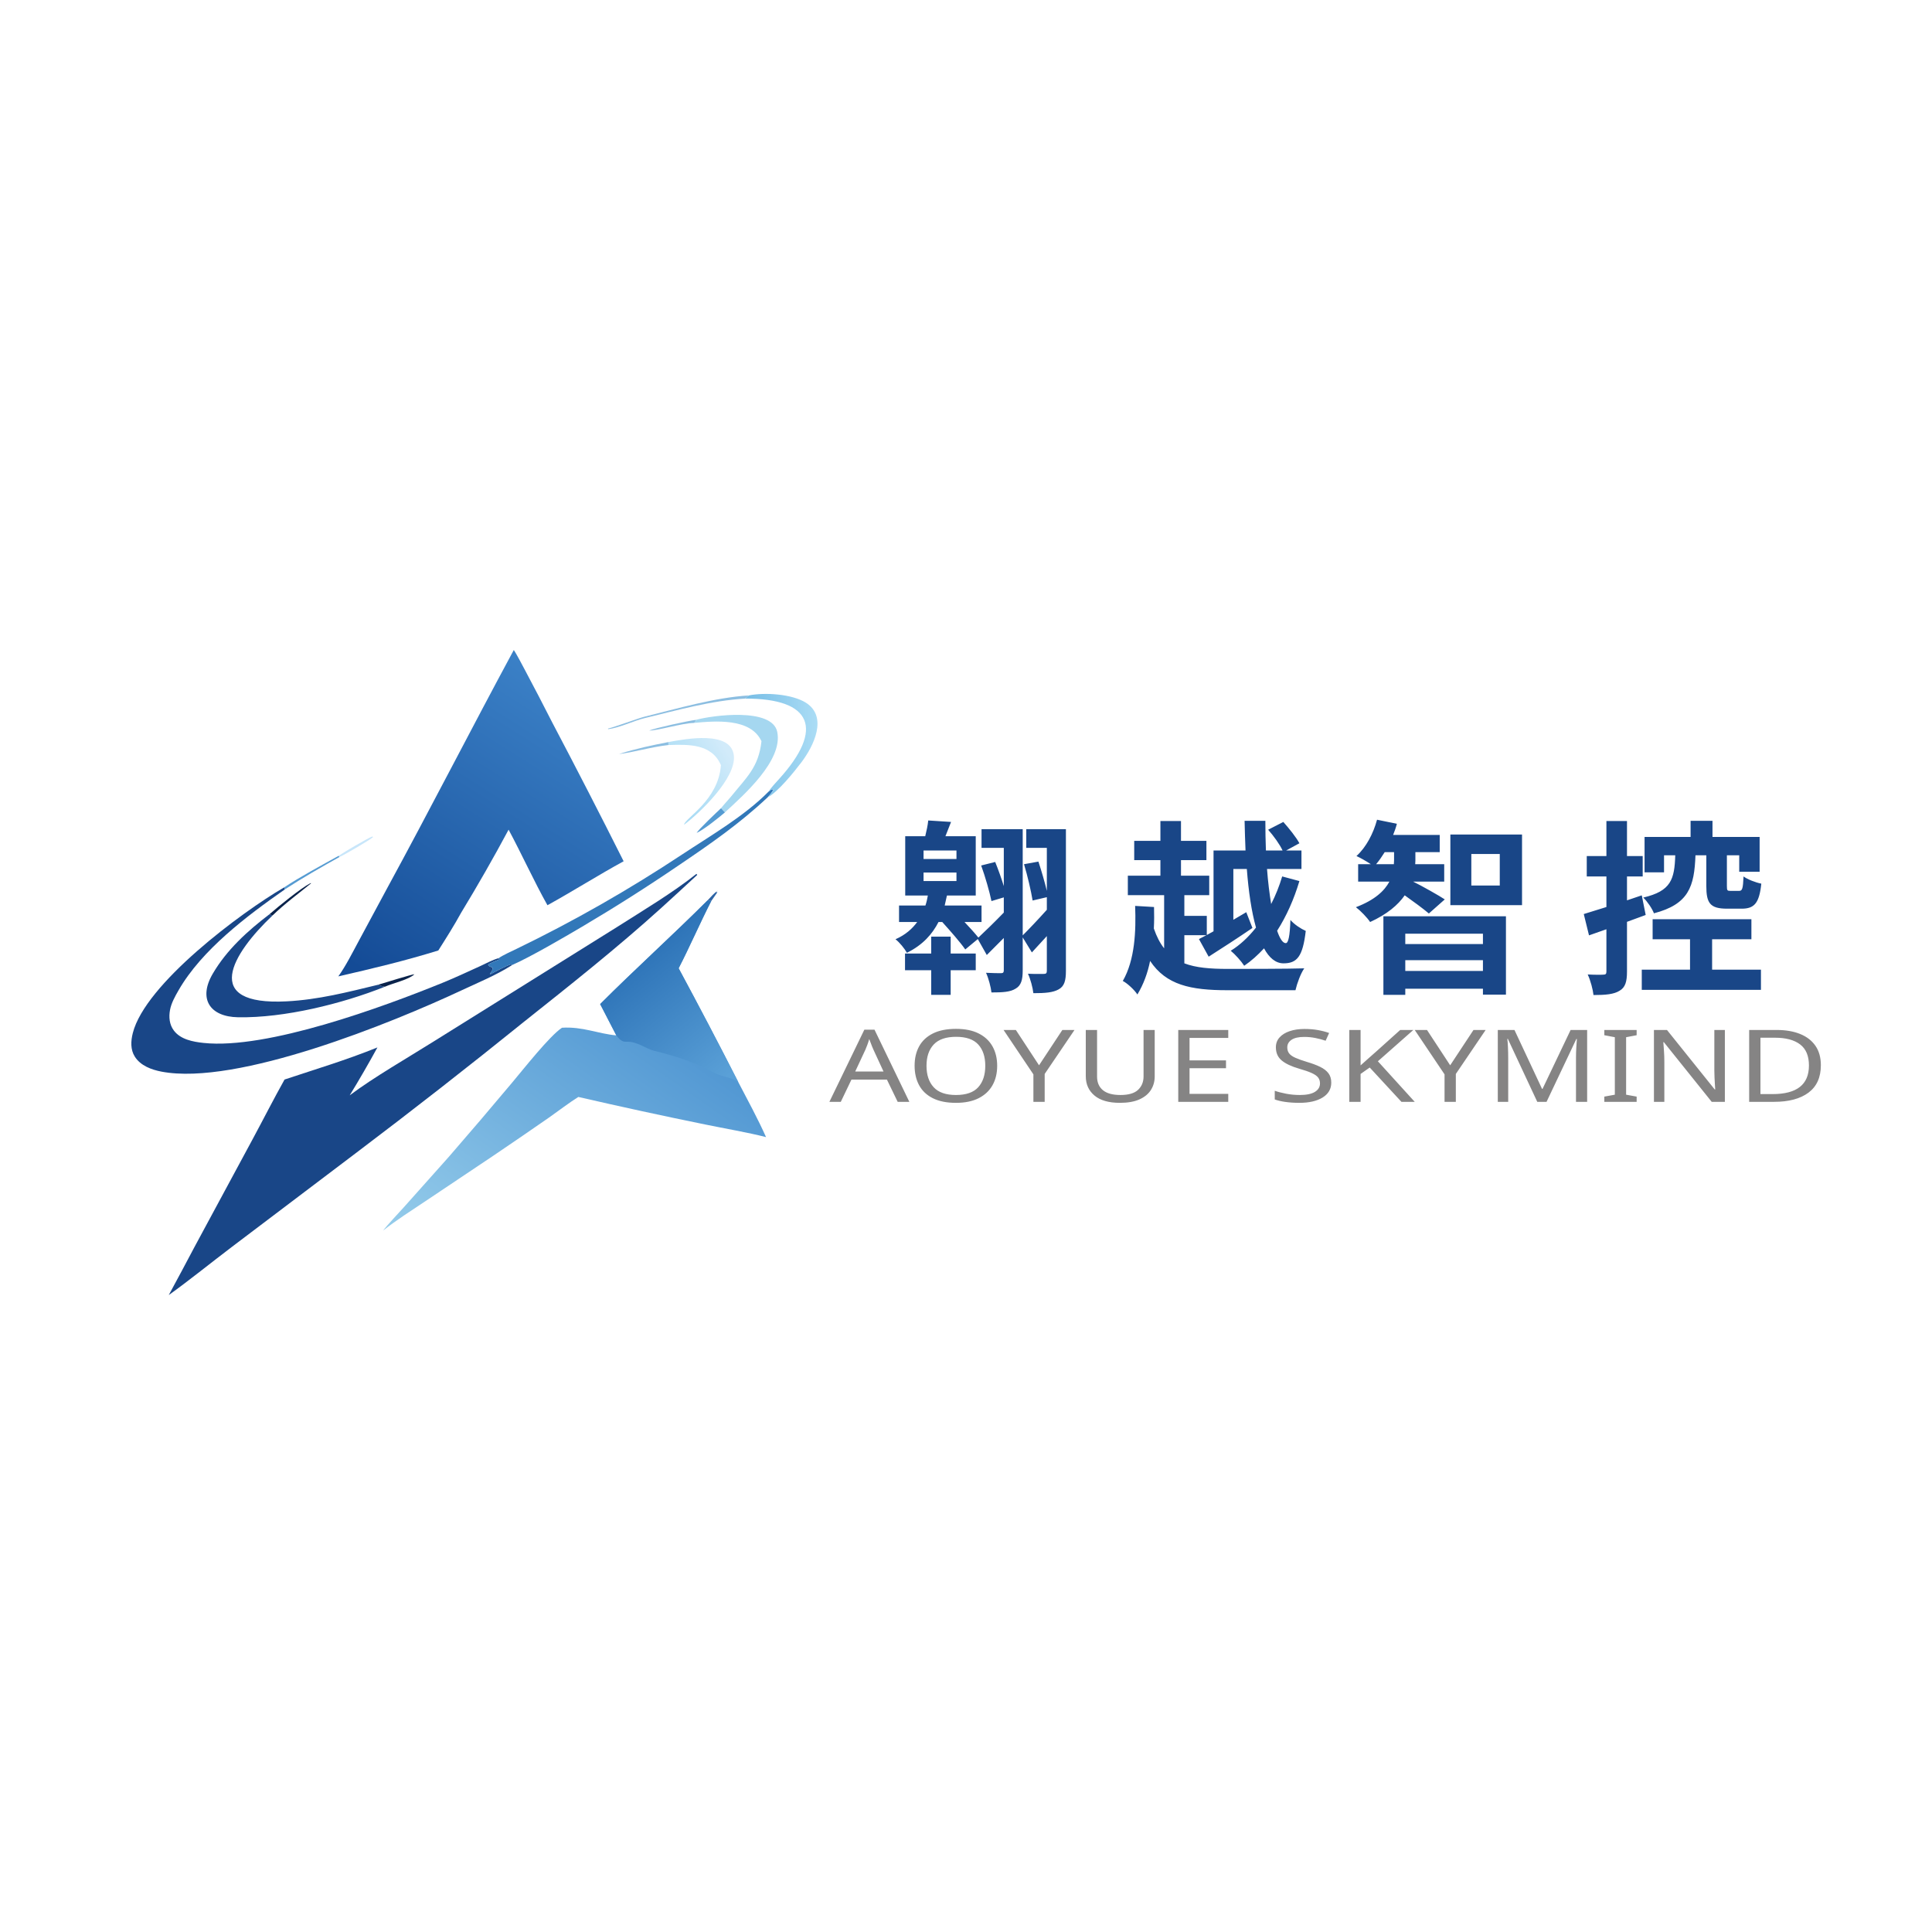
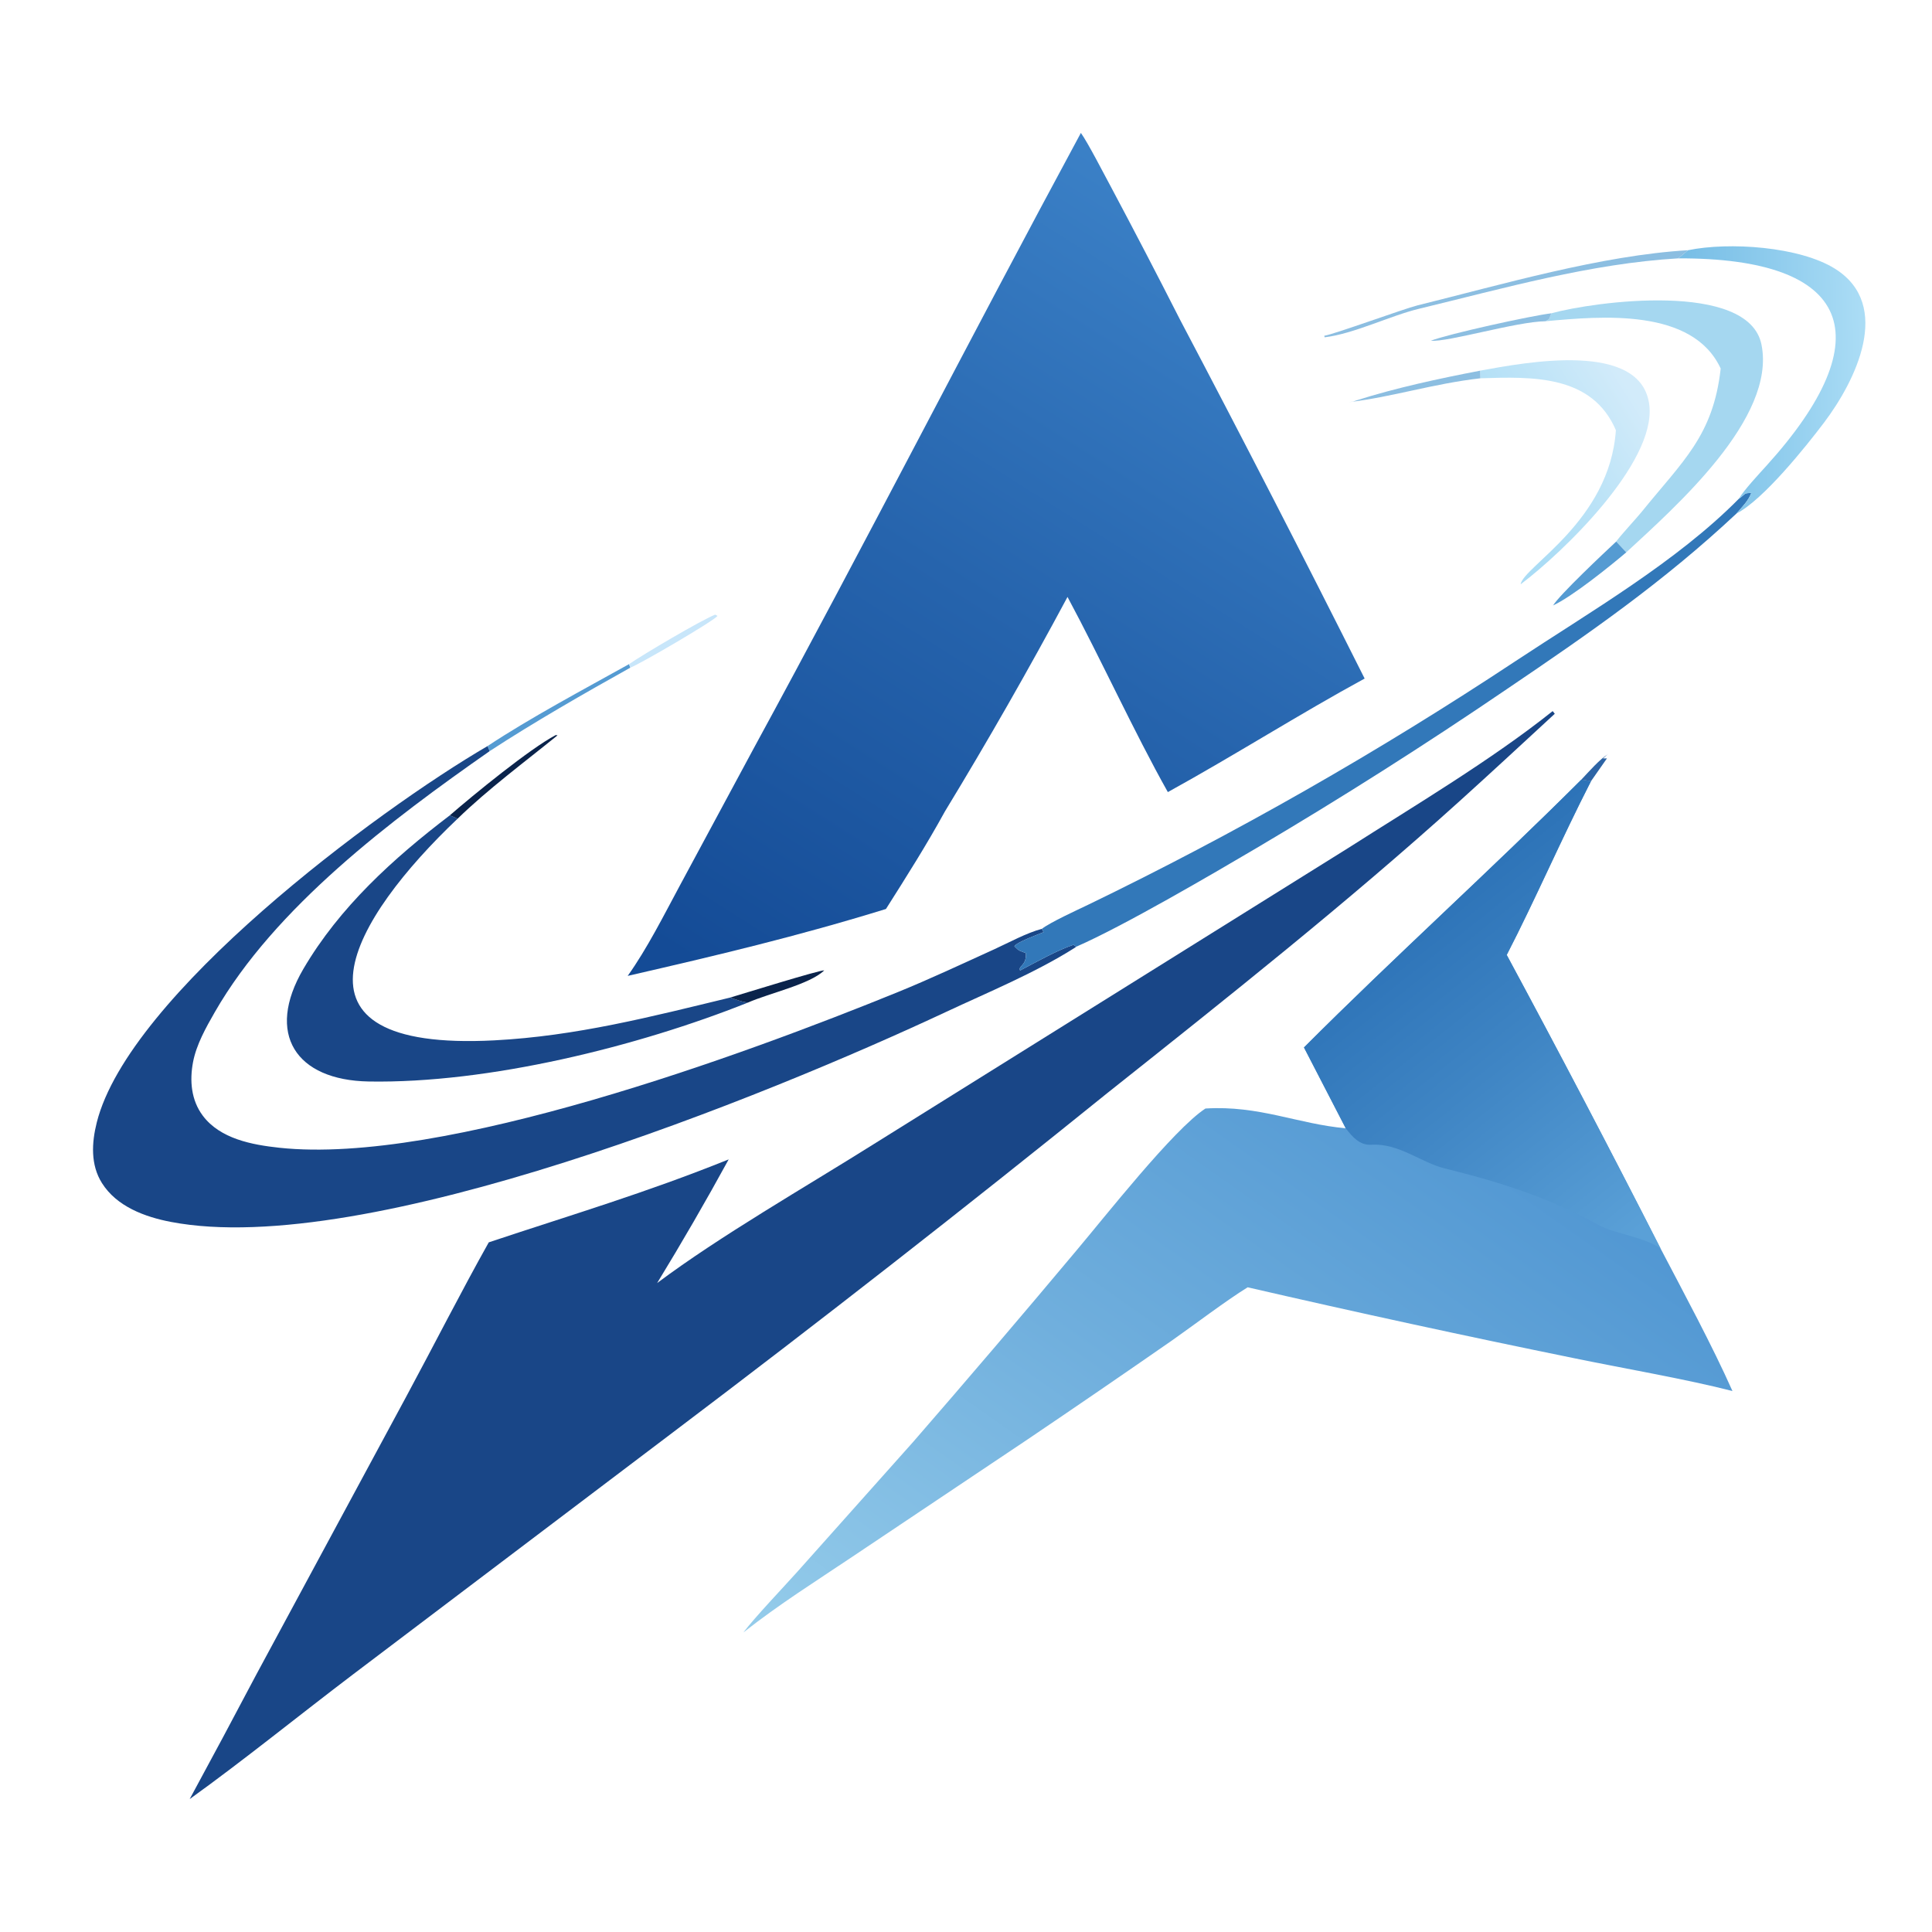
- <svg xmlns="http://www.w3.org/2000/svg" width="2048" height="2048" display="block" preserveAspectRatio="none" version="1.1">
+ <svg xmlns="http://www.w3.org/2000/svg" width="2048" height="2048" display="block" preserveAspectRatio="xMidYMid meet" version="1.1">
  <defs>
    <linearGradient id="Gradient1" x1="0.09" x2="0.77" y1="0.57" y2="0">
      <stop class="stop0" offset="0" stop-color="rgb(170,220,245)" />
      <stop offset="0.5" stop-color="rgb(188,227,247)" />
      <stop class="stop1" offset="1" stop-color="rgb(210,235,250)" />
    </linearGradient>
    <linearGradient id="Gradient2" x1="0.05" x2="0.98" y1="0.47" y2="0.45">
      <stop class="stop0" offset="0" stop-color="rgb(120,190,230)" />
+       <stop offset="0.5" stop-color="rgb(143,204,237)" />
      <stop class="stop1" offset="1" stop-color="rgb(170,220,245)" />
    </linearGradient>
    <linearGradient id="Gradient3" x1="0.32" x2="0.84" y1="0.16" y2="1.02">
      <stop class="stop0" offset="0" stop-color="rgb(40,110,180)" />
+       <stop offset="0.5" stop-color="rgb(63,133,196)" />
      <stop class="stop1" offset="1" stop-color="rgb(90,160,215)" />
    </linearGradient>
    <linearGradient id="Gradient4" x1="0.82" x2="0.21" y1="0.43" y2="1.18">
      <stop class="stop0" offset="0" stop-color="rgb(80,150,210)" />
+       <stop offset="0.5" stop-color="rgb(112,175,221)" />
      <stop class="stop1" offset="1" stop-color="rgb(150,205,235)" />
    </linearGradient>
    <linearGradient id="Gradient5" x1="0.33" x2="0.88" y1="1.12" y2="0.12">
      <stop class="stop0" offset="0" stop-color="rgb(20,75,150)" />
+       <stop offset="0.5" stop-color="rgb(38,100,173)" />
      <stop class="stop1" offset="1" stop-color="rgb(60,130,200)" />
    </linearGradient>
  </defs>
-   <g class="layer">
-     <path d="m580.05,683.61c2.79,3.86 9.49,16.87 12.21,21.91c9.66,18.14 19.14,36.36 28.45,54.68c25.75,48.86 51.01,97.98 75.79,147.33c-26.53,14.44 -53.43,31.54 -80.76,46.6c-13.88,-24.69 -27.39,-54.44 -41.18,-80.09c-15.97,29.8 -32.74,59.15 -50.31,88.03c-7.52,13.71 -15.83,26.83 -24.2,40.03c-36.29,11.2 -69.13,19 -105.99,27.46c7.97,-11.15 14.89,-24.98 21.48,-37.21l30.34,-56.35c45.53,-83.6 88.92,-168.6 134.17,-252.39z" fill="url(#Gradient5)" id="svg_2" transform="matrix(1 0 0 1 -35.4223 5.44959)">翱越智控</path>
-     <path d="m785.44,949.01l3.96,0.64c-12.16,23.72 -22.9,48.65 -34.59,71.31c21.51,39.92 42.57,80.09 63.15,120.5c9.58,18.31 21.19,39.8 29.49,58.47c-18.59,-4.8 -45.04,-9.36 -64.52,-13.38c-44.93,-9.15 -89.75,-18.89 -134.44,-29.19c-8.88,5.48 -22.13,15.56 -31.04,21.81c-19.72,13.7 -39.53,27.28 -59.43,40.72l-71.75,48.04c-15.57,10.45 -29.96,19.45 -44.73,31.08c4.42,-5.92 16.9,-19.04 22.21,-24.98l47.45,-53.2c22.49,-25.89 44.75,-51.98 66.77,-78.27c11.68,-13.81 40.13,-50.07 53.2,-58.57c22.09,-1.36 37.88,6.35 57.57,8.11l-17.14,-33.17c37.16,-37.21 76.41,-72.55 113.84,-109.92z" fill="url(#Gradient4)" id="svg_3" transform="matrix(1 0 0 1 -35.4223 5.44959)" />
-     <path d="m785.44,949.01l3.96,0.64c-12.16,23.72 -22.9,48.65 -34.59,71.31c21.51,39.92 42.57,80.09 63.15,120.5c-7.07,-4.94 -18.44,-5.84 -25.5,-9.7c-20.86,-11.38 -40.24,-17.56 -63.07,-23.18c-9.76,-2.4 -18.91,-10.46 -30.13,-9.72c-4.78,0.31 -7.83,-3.29 -10.52,-6.76l-17.14,-33.17c37.16,-37.21 76.41,-72.55 113.84,-109.92z" fill="url(#Gradient3)" id="svg_4" transform="matrix(1 0 0 1 -35.4223 5.44959)" />
-     <path d="m773.67,920.89l0.86,1.1c-12.93,11.93 -25.87,23.92 -38.92,35.72c-46.34,41.88 -95.65,80.95 -144.54,119.8c-58.68,47.38 -118.12,93.81 -178.3,139.27l-131.36,99.39c-21.95,16.64 -45,35.35 -67.1,51.22c9.21,-16.96 18.31,-33.98 27.31,-51.05l61.62,-114.23c11.1,-20.59 22.47,-42.98 33.81,-63.2c34.53,-11.51 63.98,-20.16 98.46,-34.04c-9.38,17.15 -19.18,34.08 -29.37,50.76c25.98,-19.46 60.88,-39.41 89.08,-57.14l194.43,-121.34c27.16,-17.32 59,-36.27 84.02,-56.26z" fill="rgb(25,70,135)" id="svg_5" transform="matrix(1 0 0 1 -35.4223 5.44959)" />
-     <path d="m336.58,935.23l0.85,2.08c-40.21,28.08 -88.13,64.08 -112.84,107.17c-3.61,6.3 -7.55,13.3 -8.91,20.49c-1.44,7.61 -0.77,15.59 4.01,21.96c7.14,9.53 20.27,11.96 31.42,13.16c67.4,7.21 190.72,-38.21 253.48,-63.74c13.48,-5.49 26.68,-11.69 39.93,-17.72c6.11,-2.79 13.1,-6.66 19.53,-8.39l0.68,1.37c-2.31,0.96 -11.12,4.16 -11.97,5.8c2.36,2.25 1.49,1.49 4.74,2.81c0.25,5.36 -3.29,5.09 -2.4,7.13c6.64,-3.48 14.98,-8.18 21.88,-10.55l1.18,0.78c-0.25,0.17 -0.48,0.36 -0.73,0.52c-16.09,10.19 -35.45,18.16 -52.75,26.26c-73.13,34.24 -237.87,101.51 -318.06,86.17c-10.68,-2.04 -22.22,-6.3 -28.29,-15.9c-4.77,-7.54 -4.24,-16.61 -2.15,-24.93c13.14,-52.19 114.73,-127.88 160.4,-154.47z" fill="rgb(25,70,135)" id="svg_10" transform="matrix(1 0 0 1 -35.4223 5.44959)" />
-     <path d="m321.07,963.67l3.2,1.37c-42.98,40.76 -76.12,95.7 15,90.98c33.65,-1.75 64.38,-9.7 96.91,-17.58c2.79,1.01 4.16,1.58 7.15,2.1c-45.17,18.04 -106.5,33.22 -155.53,32.36c-29.94,-0.52 -42.46,-19.53 -26.83,-46.21c14.82,-25.3 36.86,-45.32 60.1,-63.02z" fill="rgb(25,70,135)" id="svg_28" transform="matrix(1 0 0 1 -35.4223 5.44959)" />
-     <path d="m850.04,833.78c3.34,-2.39 1.85,-2.24 5.14,-2.45c-1.11,3.17 -3.81,5.84 -6.06,8.46c-29.9,28.02 -60.5,49.24 -94.24,72.06c-33.55,22.85 -67.83,44.61 -102.78,65.26c-18.29,10.79 -54.66,32.06 -73.94,40.47l-1.18,-0.78c-6.9,2.37 -15.24,7.07 -21.88,10.55c-0.89,-2.04 2.65,-1.77 2.4,-7.13c-3.25,-1.32 -2.38,-0.56 -4.74,-2.81c0.85,-1.64 9.66,-4.84 11.97,-5.8l-0.68,-1.37c3.57,-2.74 14.44,-7.69 18.84,-9.81c60.68,-29.35 119.28,-62.83 175.53,-100.05c30.29,-20.03 66.13,-40.76 91.62,-66.6z" fill="rgb(50,120,185)" id="svg_31" transform="matrix(1 0 0 1 -35.4223 5.44959)" />
-     <path d="m773.12,757.64c17.43,-4.82 80.88,-13.43 86.23,12.79c6.19,30.28 -35.47,66.76 -55.48,85.31l-4.13,-4.43c1.45,-2.14 8.32,-9.55 10.38,-12.1c16.96,-20.98 29.43,-31.29 32.5,-58.9c-11.49,-24.9 -48.96,-21.54 -71.9,-19.41c2.14,-1.22 1.16,-0.44 2.4,-3.26z" fill="rgb(165,215,240)" id="svg_39" transform="matrix(1 0 0 1 -35.4223 5.44959)" />
-     <path d="m829.22,731.75c16.85,-3.48 45.87,-1.52 60.4,7.65c23.79,15.01 8.2,46.19 -4.59,63.1c-7.38,9.76 -24.89,31.67 -35.91,37.29c2.25,-2.62 4.95,-5.29 6.06,-8.46c-3.29,0.21 -1.8,0.06 -5.14,2.45c2.07,-3.53 8.51,-10.44 11.33,-13.55c47.88,-52.86 35.05,-85.38 -36.18,-85.14l4.03,-3.34z" fill="url(#Gradient2)" id="svg_48" transform="matrix(1 0 0 1 -35.4223 5.44959)" />
-     <path d="m743.89,781.18c18.37,-3.34 66.61,-12.67 69.47,14.43c2.49,23.62 -35.57,60.25 -52.85,73.25c1.16,-7.33 36.55,-25.89 39.1,-63.25c-9.78,-22.79 -34.26,-21.98 -55.61,-21.3l-0.11,-3.13z" fill="url(#Gradient1)" id="svg_49" transform="matrix(1 0 0 1 -35.4223 5.44959)" />
-     <path d="m825.19,735.09c-36.06,2.13 -71.38,12.24 -106.34,20.68c-11.95,2.88 -26.72,10.29 -38.78,11.72l-0.13,-0.64c3.77,-0.5 32.72,-11.1 38.23,-12.46c34.58,-8.53 75.53,-20.57 111.05,-22.64l-4.03,3.34z" fill="rgb(140,190,225)" id="svg_53" transform="matrix(1 0 0 1 -35.4223 5.44959)" />
-     <path d="m799.74,851.31l4.13,4.43c-6.74,5.73 -22.27,18.24 -30.13,21.83l0.04,0.07c2.43,-4.27 21.5,-22.16 25.96,-26.33z" fill="rgb(85,155,210)" id="svg_54" transform="matrix(1 0 0 1 -35.4223 5.44959)" />
-     <path d="m394.63,901.61l0.52,1.45c-18.92,10.56 -39.56,22.38 -57.72,34.25l-0.85,-2.08c17.06,-11.34 39.8,-23.46 58.05,-33.62z" fill="rgb(85,155,210)" id="svg_56" transform="matrix(1 0 0 1 -35.4223 5.44959)" />
-     <path d="m321.07,963.67c9.69,-8.43 32.85,-27.34 43.44,-32.93l0.77,0.09c-13.44,10.9 -28.62,22.16 -41.01,34.21l-3.2,-1.37z" fill="rgb(10,35,75)" id="svg_57" transform="matrix(1 0 0 1 -35.4223 5.44959)" />
-     <path d="m436.18,1038.44c4.06,-1.2 37.26,-11.52 38.54,-11.12c-6.04,5.75 -22.13,9.19 -31.39,13.22c-2.99,-0.52 -4.36,-1.09 -7.15,-2.1z" fill="rgb(10,35,75)" id="svg_58" transform="matrix(1 0 0 1 -35.4223 5.44959)" />
-     <path d="m744,784.31c-19.58,2.24 -35.96,7.66 -54.08,9.81c2.76,-0.44 1.13,-0.07 3.16,-0.72c16.23,-5.18 34.11,-9 50.81,-12.22l0.11,3.13z" fill="rgb(140,190,225)" id="svg_59" transform="matrix(1 0 0 1 -35.4223 5.44959)" />
-     <path d="m770.72,760.9c-11.87,0.13 -40.08,8.64 -47.06,8c7.02,-2.76 41.33,-10.31 49.46,-11.26c-1.24,2.82 -0.26,2.04 -2.4,3.26z" fill="rgb(140,190,225)" id="svg_60" transform="matrix(1 0 0 1 -35.4223 5.44959)" />
-     <path d="m394.63,901.61c5.72,-3.95 29.22,-17.84 35.34,-20.31l0.98,0.52c-1.97,2.35 -31.93,19.81 -35.8,21.24l-0.52,-1.45z" fill="rgb(200,230,250)" id="svg_61" transform="matrix(1 0 0 1 -35.4223 5.44959)" />
-     <path d="m785.44,949.01c3.02,-3.19 7.63,-8.52 11.19,-10.63c-0.85,0.54 -1.54,1.27 -2.29,1.94l1.6,-0.02l-6.54,9.35l-3.96,-0.64z" fill="rgb(45,100,165)" id="svg_62" transform="matrix(1 0 0 1 -35.4223 5.44959)" />
-     <text fill="rgb(25,70,135)" font-family="Sans-serif" font-size="177" font-style="normal" font-weight="bold" id="svg_63" stroke-width="0" text-anchor="middle" textLength="848" lengthAdjust="spacingAndGlyphs" transform="matrix(1.12044 0 0 1.10988 -107.101 -115.39)" x="1353" xml:space="preserve" y="1038.39">翱 越 智 控</text>
-     <text fill="rgb(133,132,132)" font-family="Sans-serif" font-size="180" id="svg_64" stroke-width="0" text-anchor="middle" textLength="1287" lengthAdjust="spacing" transform="matrix(0.737973 0 0 0.592767 610.34 491.694)" x="1081.88" xml:space="preserve" y="1140.92">AOYUE SKYMIND</text>
+   <g transform="translate(1024,1024) scale(2.583) translate(-497.48,-1030.95)">
+     <g class="layer">
+       <path d="m580.05,683.61c2.79,3.86 9.49,16.87 12.21,21.91c9.66,18.14 19.14,36.36 28.45,54.68c25.75,48.86 51.01,97.98 75.79,147.33c-26.53,14.44 -53.43,31.54 -80.76,46.6c-13.88,-24.69 -27.39,-54.44 -41.18,-80.09c-15.97,29.8 -32.74,59.15 -50.31,88.03c-7.52,13.71 -15.83,26.83 -24.2,40.03c-36.29,11.2 -69.13,19 -105.99,27.46c7.97,-11.15 14.89,-24.98 21.48,-37.21l30.34,-56.35c45.53,-83.6 88.92,-168.6 134.17,-252.39z" fill="url(#Gradient5)" id="svg_2" transform="matrix(1 0 0 1 -35.4223 5.44959)" />
+       <path d="m785.44,949.01l3.96,0.64c-12.16,23.72 -22.9,48.65 -34.59,71.31c21.51,39.92 42.57,80.09 63.15,120.5c9.58,18.31 21.19,39.8 29.49,58.47c-18.59,-4.8 -45.04,-9.36 -64.52,-13.38c-44.93,-9.15 -89.75,-18.89 -134.44,-29.19c-8.88,5.48 -22.13,15.56 -31.04,21.81c-19.72,13.7 -39.53,27.28 -59.43,40.72l-71.75,48.04c-15.57,10.45 -29.96,19.45 -44.73,31.08c4.42,-5.92 16.9,-19.04 22.21,-24.98l47.45,-53.2c22.49,-25.89 44.75,-51.98 66.77,-78.27c11.68,-13.81 40.13,-50.07 53.2,-58.57c22.09,-1.36 37.88,6.35 57.57,8.11l-17.14,-33.17c37.16,-37.21 76.41,-72.55 113.84,-109.92z" fill="url(#Gradient4)" id="svg_3" transform="matrix(1 0 0 1 -35.4223 5.44959)" />
+       <path d="m785.44,949.01l3.96,0.64c-12.16,23.72 -22.9,48.65 -34.59,71.31c21.51,39.92 42.57,80.09 63.15,120.5c-7.07,-4.94 -18.44,-5.84 -25.5,-9.7c-20.86,-11.38 -40.24,-17.56 -63.07,-23.18c-9.76,-2.4 -18.91,-10.46 -30.13,-9.72c-4.78,0.31 -7.83,-3.29 -10.52,-6.76l-17.14,-33.17c37.16,-37.21 76.41,-72.55 113.84,-109.92z" fill="url(#Gradient3)" id="svg_4" transform="matrix(1 0 0 1 -35.4223 5.44959)" />
+       <path d="m773.67,920.89l0.86,1.1c-12.93,11.93 -25.87,23.92 -38.92,35.72c-46.34,41.88 -95.65,80.95 -144.54,119.8c-58.68,47.38 -118.12,93.81 -178.3,139.27l-131.36,99.39c-21.95,16.64 -45,35.35 -67.1,51.22c9.21,-16.96 18.31,-33.98 27.31,-51.05l61.62,-114.23c11.1,-20.59 22.47,-42.98 33.81,-63.2c34.53,-11.51 63.98,-20.16 98.46,-34.04c-9.38,17.15 -19.18,34.08 -29.37,50.76c25.98,-19.46 60.88,-39.41 89.08,-57.14l194.43,-121.34c27.16,-17.32 59,-36.27 84.02,-56.26z" fill="rgb(25,70,135)" id="svg_5" transform="matrix(1 0 0 1 -35.4223 5.44959)" />
+       <path d="m336.58,935.23l0.85,2.08c-40.21,28.08 -88.13,64.08 -112.84,107.17c-3.61,6.3 -7.55,13.3 -8.91,20.49c-1.44,7.61 -0.77,15.59 4.01,21.96c7.14,9.53 20.27,11.96 31.42,13.16c67.4,7.21 190.72,-38.21 253.48,-63.74c13.48,-5.49 26.68,-11.69 39.93,-17.72c6.11,-2.79 13.1,-6.66 19.53,-8.39l0.68,1.37c-2.31,0.96 -11.12,4.16 -11.97,5.8c2.36,2.25 1.49,1.49 4.74,2.81c0.25,5.36 -3.29,5.09 -2.4,7.13c6.64,-3.48 14.98,-8.18 21.88,-10.55l1.18,0.78c-0.25,0.17 -0.48,0.36 -0.73,0.52c-16.09,10.19 -35.45,18.16 -52.75,26.26c-73.13,34.24 -237.87,101.51 -318.06,86.17c-10.68,-2.04 -22.22,-6.3 -28.29,-15.9c-4.77,-7.54 -4.24,-16.61 -2.15,-24.93c13.14,-52.19 114.73,-127.88 160.4,-154.47z" fill="rgb(25,70,135)" id="svg_10" transform="matrix(1 0 0 1 -35.4223 5.44959)" />
+       <path d="m321.07,963.67l3.2,1.37c-42.98,40.76 -76.12,95.7 15,90.98c33.65,-1.75 64.38,-9.7 96.91,-17.58c2.79,1.01 4.16,1.58 7.15,2.1c-45.17,18.04 -106.5,33.22 -155.53,32.36c-29.94,-0.52 -42.46,-19.53 -26.83,-46.21c14.82,-25.3 36.86,-45.32 60.1,-63.02z" fill="rgb(25,70,135)" id="svg_28" transform="matrix(1 0 0 1 -35.4223 5.44959)" />
+       <path d="m850.04,833.78c3.34,-2.39 1.85,-2.24 5.14,-2.45c-1.11,3.17 -3.81,5.84 -6.06,8.46c-29.9,28.02 -60.5,49.24 -94.24,72.06c-33.55,22.85 -67.83,44.61 -102.78,65.26c-18.29,10.79 -54.66,32.06 -73.94,40.47l-1.18,-0.78c-6.9,2.37 -15.24,7.07 -21.88,10.55c-0.89,-2.04 2.65,-1.77 2.4,-7.13c-3.25,-1.32 -2.38,-0.56 -4.74,-2.81c0.85,-1.64 9.66,-4.84 11.97,-5.8l-0.68,-1.37c3.57,-2.74 14.44,-7.69 18.84,-9.81c60.68,-29.35 119.28,-62.83 175.53,-100.05c30.29,-20.03 66.13,-40.76 91.62,-66.6z" fill="rgb(50,120,185)" id="svg_31" transform="matrix(1 0 0 1 -35.4223 5.44959)" />
+       <path d="m773.12,757.64c17.43,-4.82 80.88,-13.43 86.23,12.79c6.19,30.28 -35.47,66.76 -55.48,85.31l-4.13,-4.43c1.45,-2.14 8.32,-9.55 10.38,-12.1c16.96,-20.98 29.43,-31.29 32.5,-58.9c-11.49,-24.9 -48.96,-21.54 -71.9,-19.41c2.14,-1.22 1.16,-0.44 2.4,-3.26z" fill="rgb(165,215,240)" id="svg_39" transform="matrix(1 0 0 1 -35.4223 5.44959)" />
+       <path d="m829.22,731.75c16.85,-3.48 45.87,-1.52 60.4,7.65c23.79,15.01 8.2,46.19 -4.59,63.1c-7.38,9.76 -24.89,31.67 -35.91,37.29c2.25,-2.62 4.95,-5.29 6.06,-8.46c-3.29,0.21 -1.8,0.06 -5.14,2.45c2.07,-3.53 8.51,-10.44 11.33,-13.55c47.88,-52.86 35.05,-85.38 -36.18,-85.14l4.03,-3.34z" fill="url(#Gradient2)" id="svg_48" transform="matrix(1 0 0 1 -35.4223 5.44959)" />
+       <path d="m743.89,781.18c18.37,-3.34 66.61,-12.67 69.47,14.43c2.49,23.62 -35.57,60.25 -52.85,73.25c1.16,-7.33 36.55,-25.89 39.1,-63.25c-9.78,-22.79 -34.26,-21.98 -55.61,-21.3l-0.11,-3.13z" fill="url(#Gradient1)" id="svg_49" transform="matrix(1 0 0 1 -35.4223 5.44959)" />
+       <path d="m825.19,735.09c-36.06,2.13 -71.38,12.24 -106.34,20.68c-11.95,2.88 -26.72,10.29 -38.78,11.72l-0.13,-0.64c3.77,-0.5 32.72,-11.1 38.23,-12.46c34.58,-8.53 75.53,-20.57 111.05,-22.64l-4.03,3.34z" fill="rgb(140,190,225)" id="svg_53" transform="matrix(1 0 0 1 -35.4223 5.44959)" />
+       <path d="m799.74,851.31l4.13,4.43c-6.74,5.73 -22.27,18.24 -30.13,21.83l0.04,0.07c2.43,-4.27 21.5,-22.16 25.96,-26.33z" fill="rgb(85,155,210)" id="svg_54" transform="matrix(1 0 0 1 -35.4223 5.44959)" />
+       <path d="m394.63,901.61l0.52,1.45c-18.92,10.56 -39.56,22.38 -57.72,34.25l-0.85,-2.08c17.06,-11.34 39.8,-23.46 58.05,-33.62z" fill="rgb(85,155,210)" id="svg_56" transform="matrix(1 0 0 1 -35.4223 5.44959)" />
+       <path d="m321.07,963.67c9.69,-8.43 32.85,-27.34 43.44,-32.93l0.77,0.09c-13.44,10.9 -28.62,22.16 -41.01,34.21l-3.2,-1.37z" fill="rgb(10,35,75)" id="svg_57" transform="matrix(1 0 0 1 -35.4223 5.44959)" />
+       <path d="m436.18,1038.44c4.06,-1.2 37.26,-11.52 38.54,-11.12c-6.04,5.75 -22.13,9.19 -31.39,13.22c-2.99,-0.52 -4.36,-1.09 -7.15,-2.1z" fill="rgb(10,35,75)" id="svg_58" transform="matrix(1 0 0 1 -35.4223 5.44959)" />
+       <path d="m744,784.31c-19.58,2.24 -35.96,7.66 -54.08,9.81c2.76,-0.44 1.13,-0.07 3.16,-0.72c16.23,-5.18 34.11,-9 50.81,-12.22l0.11,3.13z" fill="rgb(140,190,225)" id="svg_59" transform="matrix(1 0 0 1 -35.4223 5.44959)" />
+       <path d="m770.72,760.9c-11.87,0.13 -40.08,8.64 -47.06,8c7.02,-2.76 41.33,-10.31 49.46,-11.26c-1.24,2.82 -0.26,2.04 -2.4,3.26z" fill="rgb(140,190,225)" id="svg_60" transform="matrix(1 0 0 1 -35.4223 5.44959)" />
+       <path d="m394.63,901.61c5.72,-3.95 29.22,-17.84 35.34,-20.31l0.98,0.52c-1.97,2.35 -31.93,19.81 -35.8,21.24l-0.52,-1.45z" fill="rgb(200,230,250)" id="svg_61" transform="matrix(1 0 0 1 -35.4223 5.44959)" />
+       <path d="m785.44,949.01c3.02,-3.19 7.63,-8.52 11.19,-10.63c-0.85,0.54 -1.54,1.27 -2.29,1.94l1.6,-0.02l-6.54,9.35l-3.96,-0.64z" fill="rgb(45,100,165)" id="svg_62" transform="matrix(1 0 0 1 -35.4223 5.44959)" />
+     </g>
  </g>
</svg>
